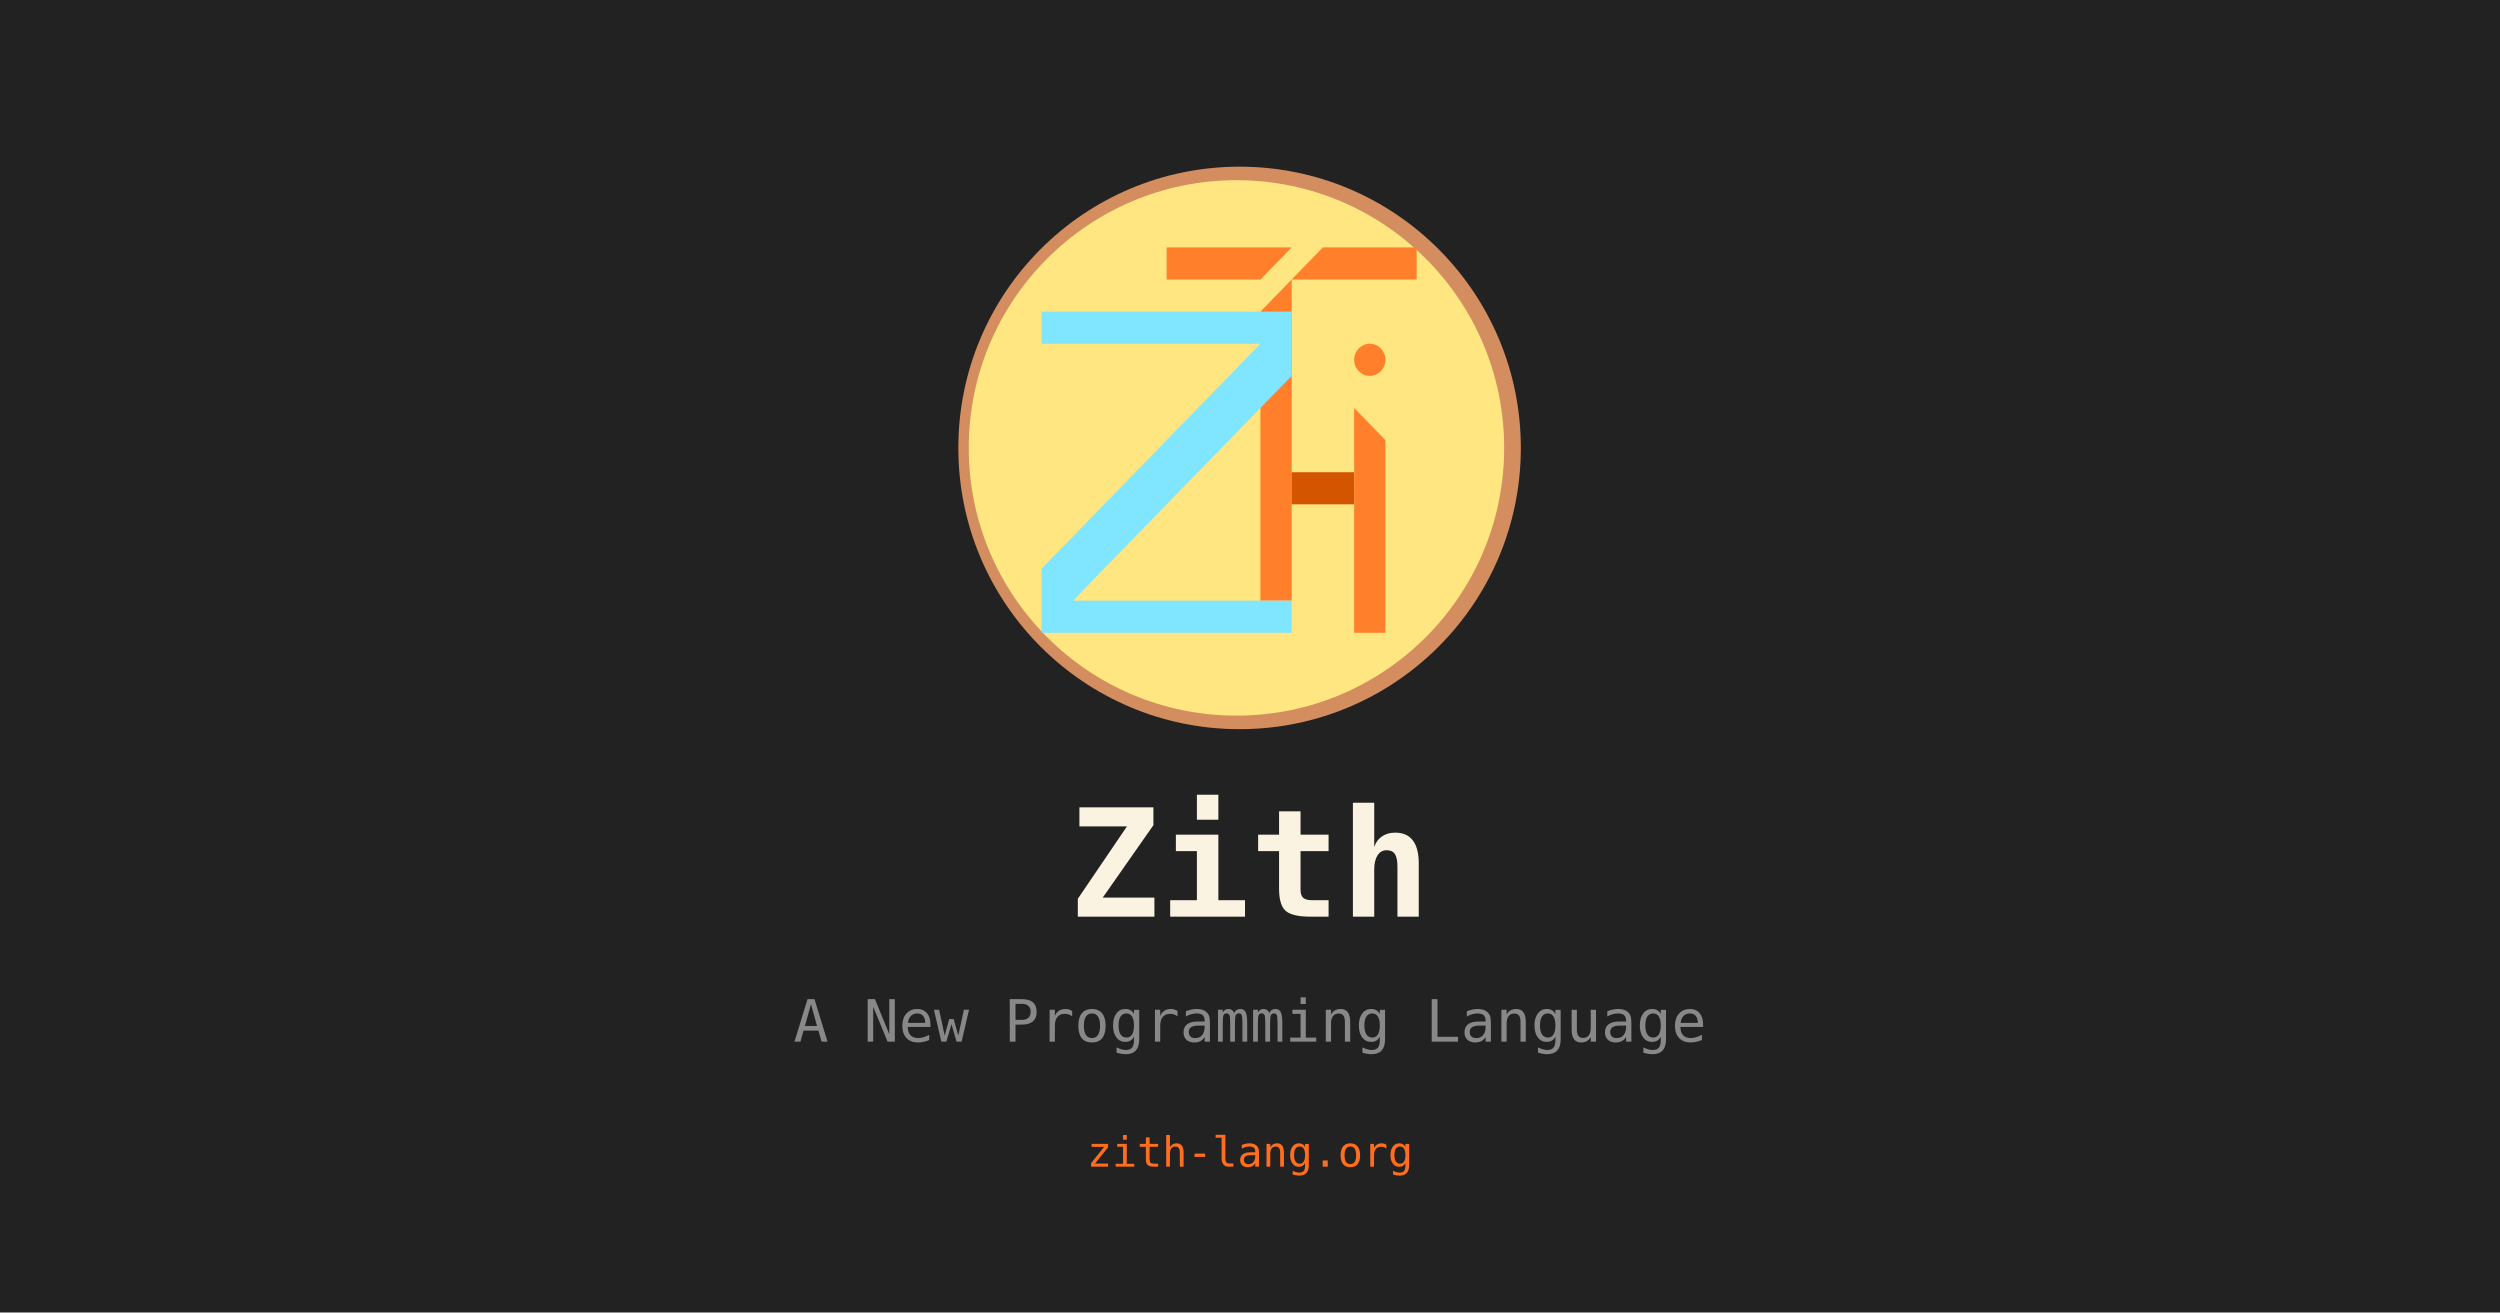
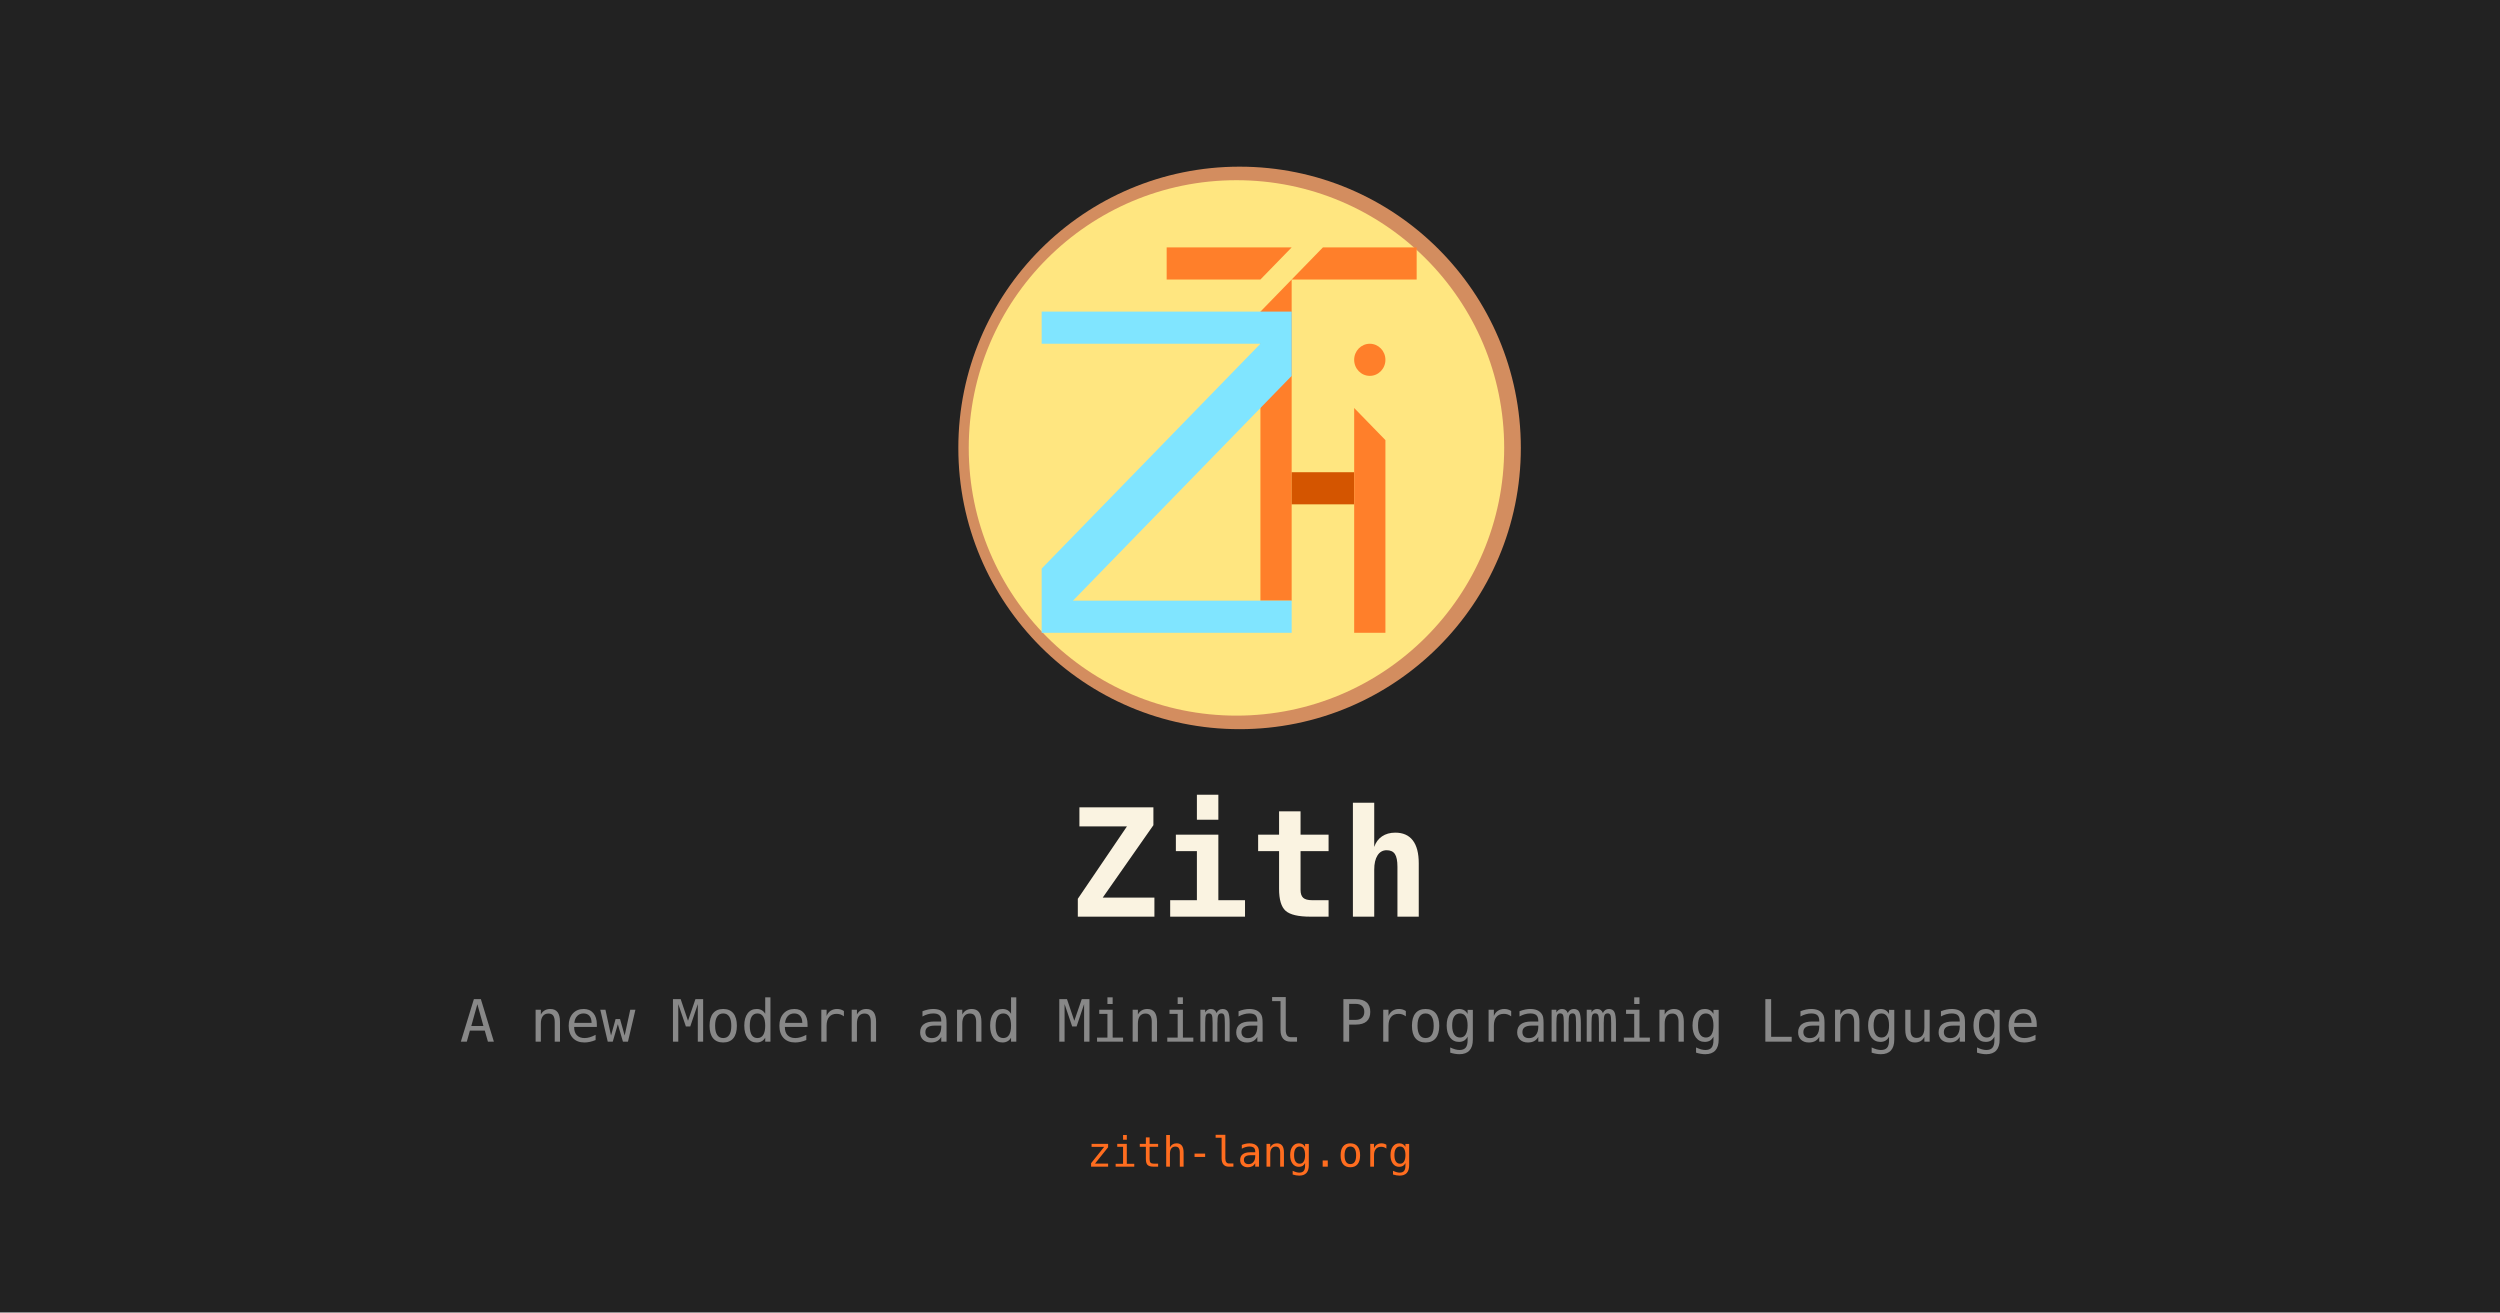
<svg xmlns="http://www.w3.org/2000/svg" width="1200" height="630" viewBox="0 0 1200 630">
  <rect width="1200" height="630" fill="#222222" />
  <g transform="translate(460, 80)">
    <circle style="fill:#d38d5f;fill-opacity:1;stroke-width:0.265" cx="135" cy="135" r="135" />
    <circle style="fill:#ffe680;fill-opacity:1;stroke-width:0.252" cx="133.503" cy="135" r="128.503" />
    <g id="g71-8" transform="matrix(15,0,0,15.41667,519.9999,38.75)">
      <path style="fill:#ff7f2a;fill-opacity:1;stroke-width:0.265" d="M -25,11 V 2 l 2,-2 h 3 v 1 h -4 v 10 z" id="path61-2" />
      <path style="fill:#80e5ff;fill-opacity:1;stroke-width:0.265" d="m -24,12 h -8 v -2 l 7,-7 h -7 V 2 h 8 v 2 l -7,7 h 7 z" id="path60-45" />
      <path style="fill:#ff7f2a;fill-opacity:1;stroke-width:0.265" d="m -25,1 h -3 V 0 h 4 z" id="path62-5" />
      <path style="fill:#d45500;fill-opacity:1;stroke-width:0.265" d="m -24,7 h 2 v 1 h -2 z" id="path63-1" />
      <path style="fill:#ff7f2a;fill-opacity:1;stroke-width:0.265" d="M -22,12 V 6 5 l 1,1 v 6 z" id="path64-7" />
      <ellipse style="fill:#ff7f2a;fill-opacity:1;stroke-width:0.265" id="path65-1" cx="-21.5" cy="3.5" rx="0.5" ry="0.5" />
    </g>
  </g>
  <text x="600" y="440" text-anchor="middle" font-family="ui-monospace, monospace" font-size="72" font-weight="bold" fill="#FAF3E1">Zith</text>
-   <text x="600" y="500" text-anchor="middle" font-family="ui-monospace, monospace" font-size="28" fill="#888888">A New Programming Language</text>
+   <text x="600" y="500" text-anchor="middle" font-family="ui-monospace, monospace" font-size="28" fill="#888888">A new Modern and Minimal Programming Language</text>
  <text x="600" y="560" text-anchor="middle" font-family="ui-monospace, monospace" font-size="20" fill="#FF6D1F">zith-lang.org</text>
</svg>
